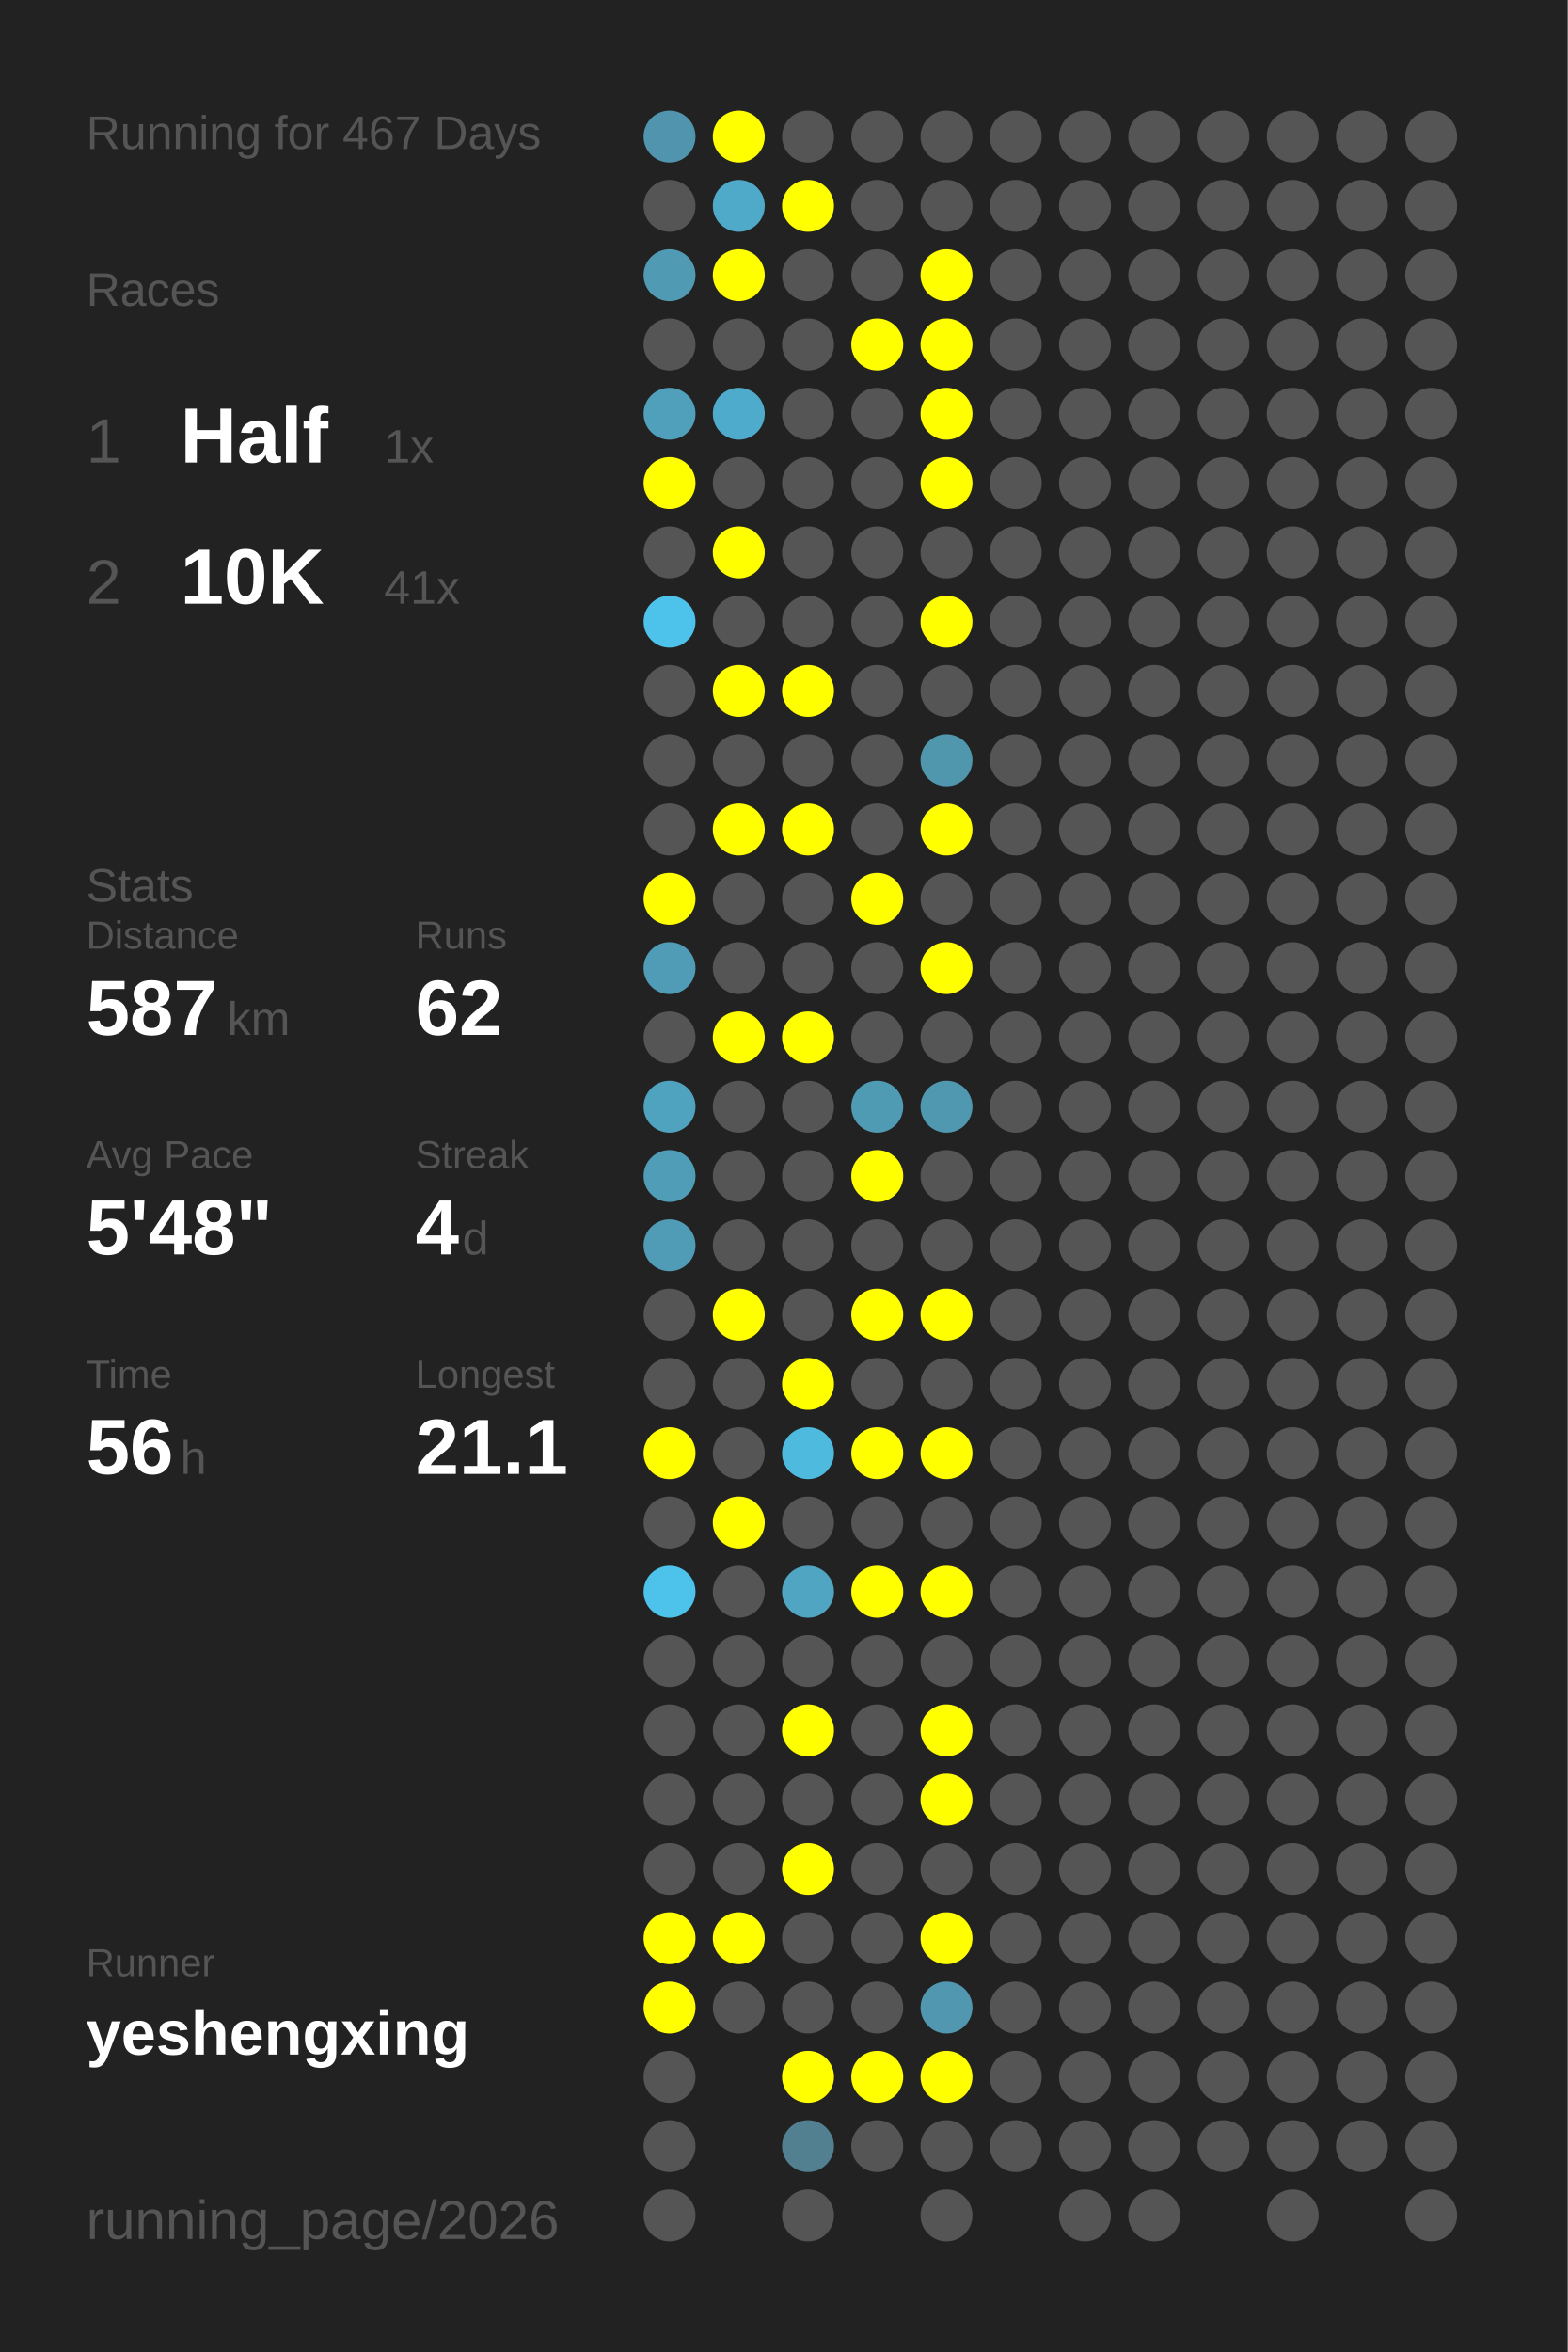
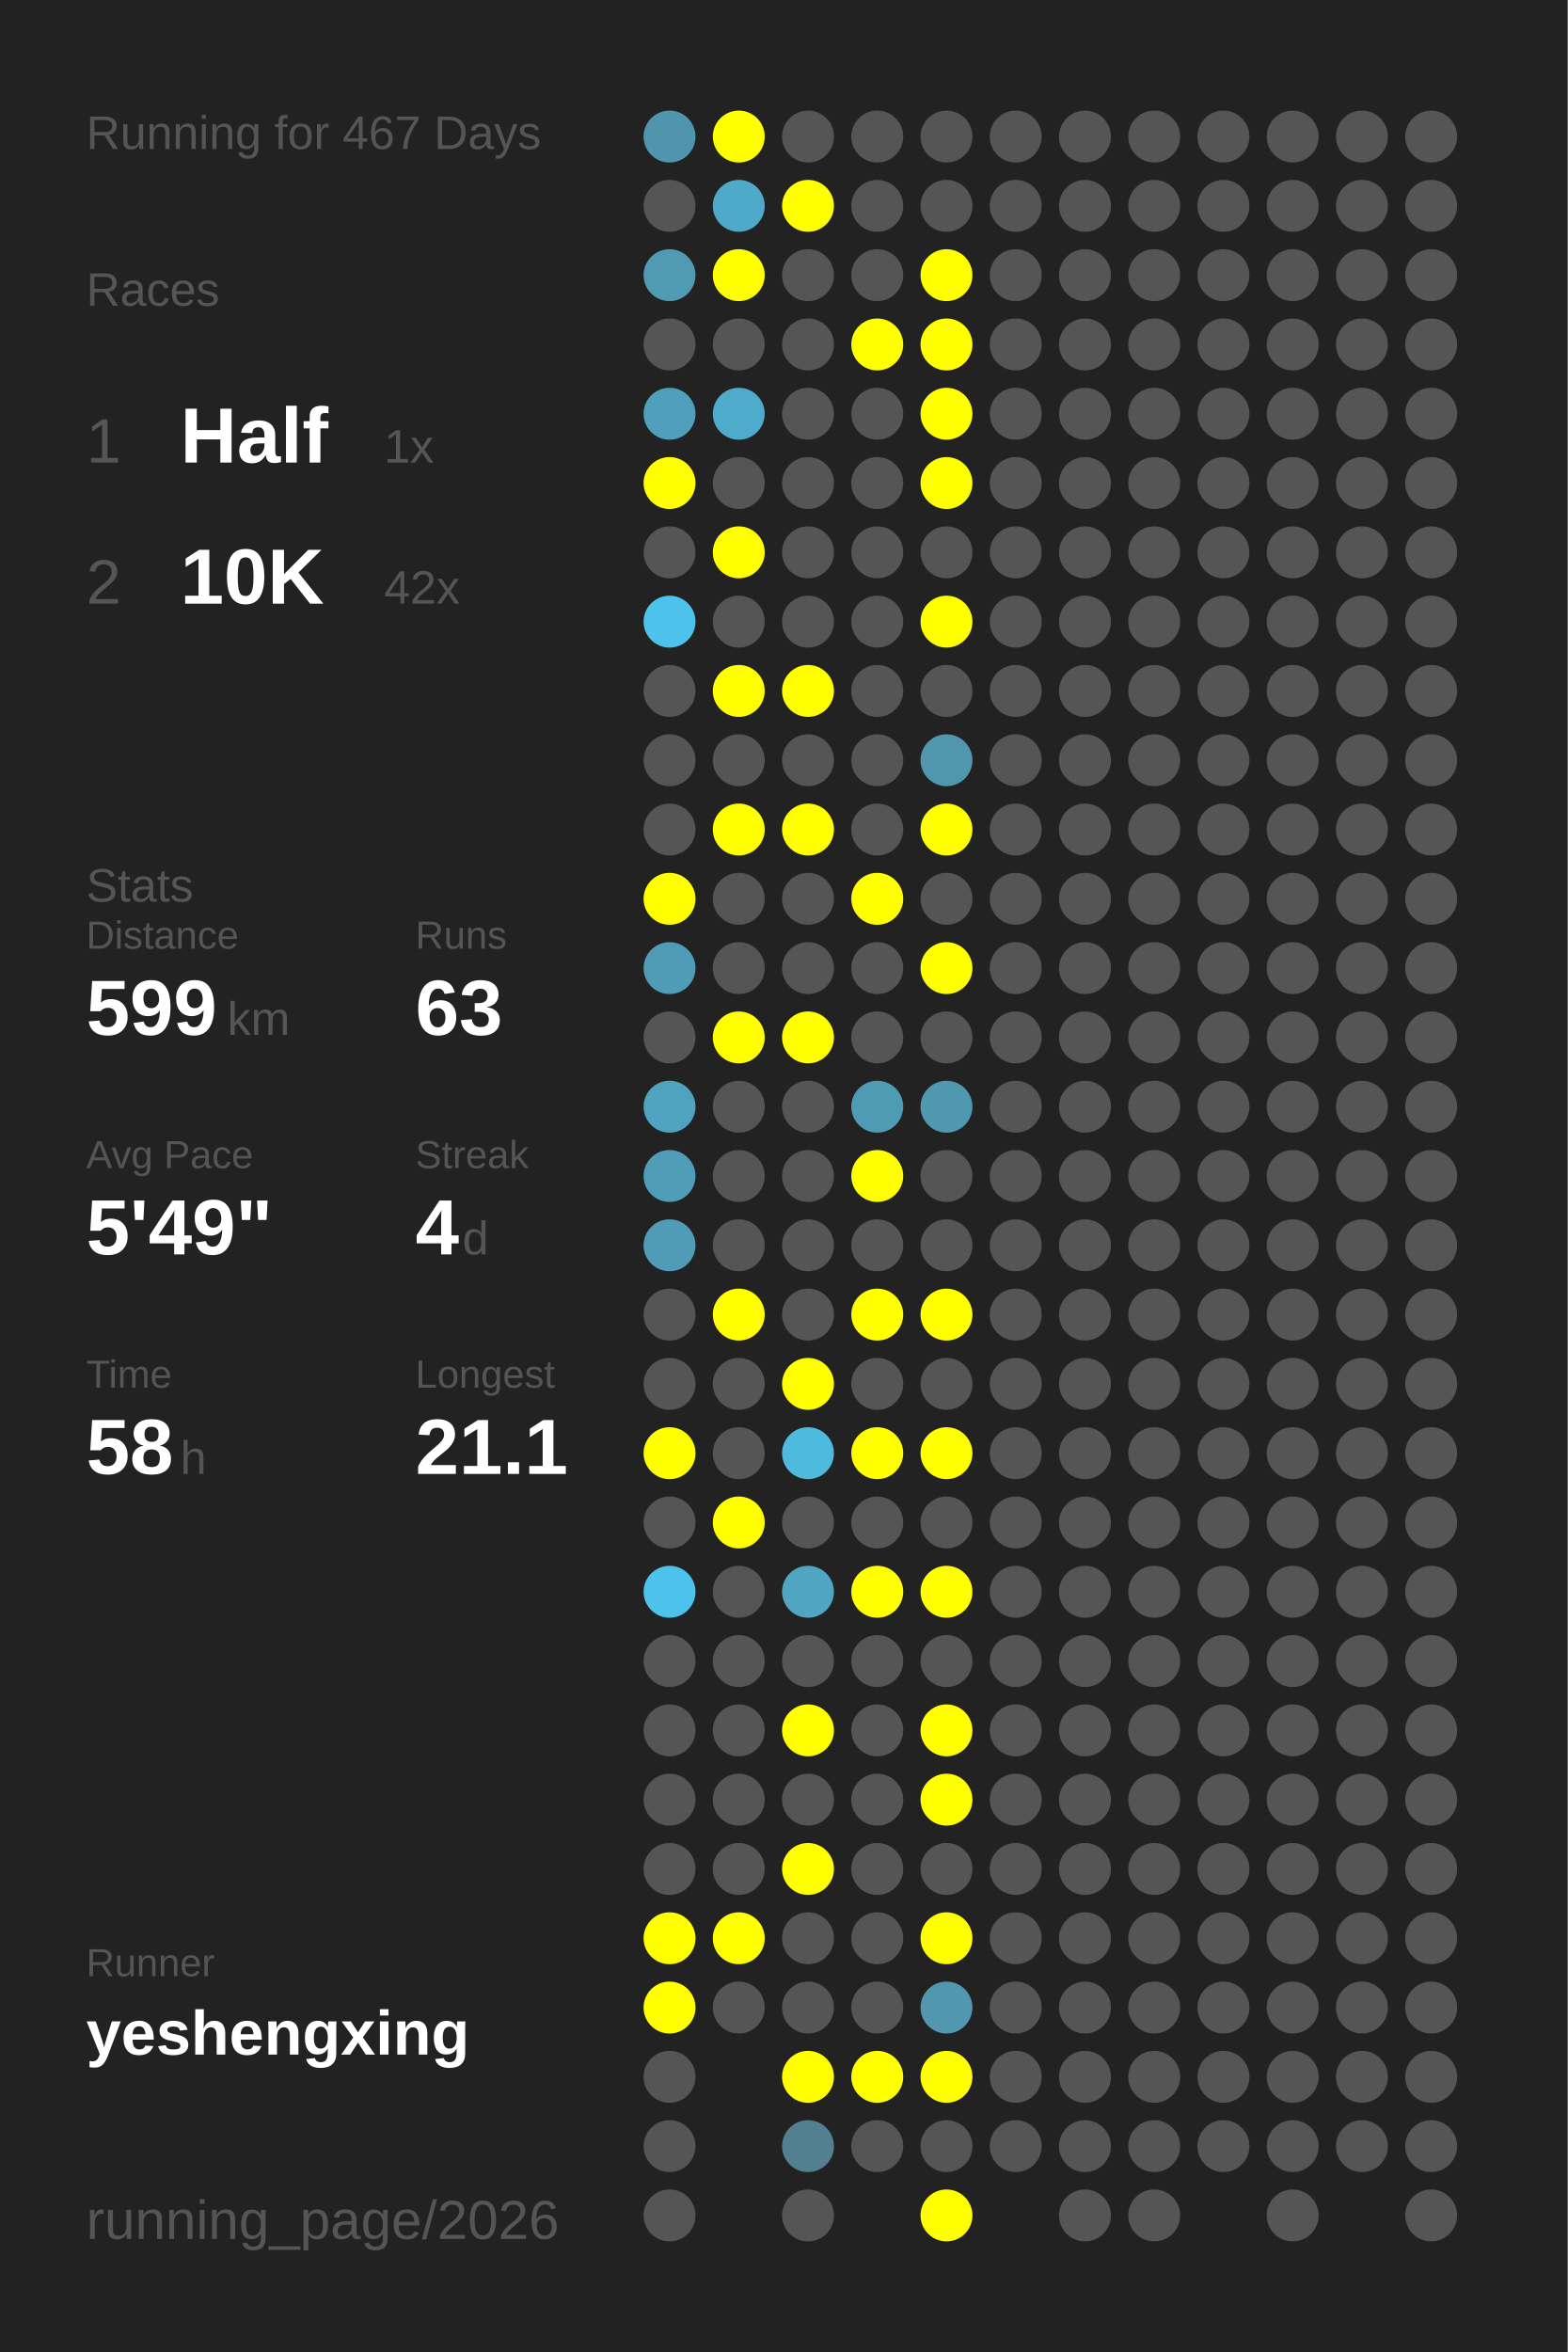
<svg xmlns="http://www.w3.org/2000/svg" baseProfile="full" height="300mm" version="1.1" viewBox="0,0,200,300" width="200mm">
  <defs />
  <rect fill="#222222" height="300" width="200" x="0" y="0" />
  <text fill="#555555" style="font-size:6px; font-family:Arial;" x="11" y="19">Running for 467 Days</text>
  <text fill="#555555" style="font-size:6px; font-family:Arial;" x="11" y="39">Races</text>
  <text fill="#555555" style="font-size:8px; font-family:Arial;" x="11" y="59">1</text>
  <text fill="#FFFFFF" style="font-size:10px; font-family:Arial; font-weight:bold;" x="23" y="59">Half</text>
  <text fill="#555555" style="font-size:6px; font-family:Arial;" x="49" y="59">1x</text>
  <text fill="#555555" style="font-size:8px; font-family:Arial;" x="11" y="77">2</text>
  <text fill="#FFFFFF" style="font-size:10px; font-family:Arial; font-weight:bold;" x="23" y="77">10K</text>
-   <text fill="#555555" style="font-size:6px; font-family:Arial;" x="49" y="77">41x</text>
+   <text fill="#555555" style="font-size:6px; font-family:Arial;" x="49" y="77">42x</text>
  <text fill="#555555" style="font-size:6px; font-family:Arial;" x="11" y="115">Stats</text>
  <text fill="#555555" style="font-size:5px; font-family:Arial;" x="11" y="121">Distance</text>
-   <text fill="#FFFFFF" style="font-size:10px; font-family:Arial; font-weight:bold;" x="11" y="132">587</text>
+   <text fill="#FFFFFF" style="font-size:10px; font-family:Arial; font-weight:bold;" x="11" y="132">599</text>
  <text fill="#555555" style="font-size:6px; font-family:Arial;" x="29" y="132">km</text>
  <text fill="#555555" style="font-size:5px; font-family:Arial;" x="53" y="121">Runs</text>
-   <text fill="#FFFFFF" style="font-size:10px; font-family:Arial; font-weight:bold;" x="53" y="132">62</text>
+   <text fill="#FFFFFF" style="font-size:10px; font-family:Arial; font-weight:bold;" x="53" y="132">63</text>
  <text fill="#555555" style="font-size:5px; font-family:Arial;" x="11" y="149">Avg Pace</text>
-   <text fill="#FFFFFF" style="font-size:10px; font-family:Arial; font-weight:bold;" x="11" y="160">5'48"</text>
+   <text fill="#FFFFFF" style="font-size:10px; font-family:Arial; font-weight:bold;" x="11" y="160">5'49"</text>
  <text fill="#555555" style="font-size:5px; font-family:Arial;" x="53" y="149">Streak</text>
  <text fill="#FFFFFF" style="font-size:10px; font-family:Arial; font-weight:bold;" x="53" y="160">4</text>
  <text fill="#555555" style="font-size:6px; font-family:Arial;" x="59" y="160">d</text>
  <text fill="#555555" style="font-size:5px; font-family:Arial;" x="11" y="177">Time</text>
-   <text fill="#FFFFFF" style="font-size:10px; font-family:Arial; font-weight:bold;" x="11" y="188">56</text>
+   <text fill="#FFFFFF" style="font-size:10px; font-family:Arial; font-weight:bold;" x="11" y="188">58</text>
  <text fill="#555555" style="font-size:6px; font-family:Arial;" x="23" y="188">h</text>
  <text fill="#555555" style="font-size:5px; font-family:Arial;" x="53" y="177">Longest</text>
  <text fill="#FFFFFF" style="font-size:10px; font-family:Arial; font-weight:bold;" x="53" y="188">21.1</text>
  <text fill="#555555" style="font-size:5px; font-family:Arial;" x="11" y="252.065">Runner</text>
  <text fill="#FFFFFF" style="font-size:8px; font-family:Arial; font-weight:bold;" x="11" y="262.065">yeshengxing</text>
  <text fill="#555555" style="font-size:7px; font-family:Arial;" x="11" y="285.581">running_page/2026</text>
  <circle cx="85.417" cy="17.419" fill="#5095ad" r="3.312" />
  <circle cx="85.417" cy="26.258" fill="#555555" r="3.312" />
  <circle cx="85.417" cy="35.097" fill="#509ab3" r="3.312" />
  <circle cx="85.417" cy="43.935" fill="#555555" r="3.312" />
  <circle cx="85.417" cy="52.774" fill="#50a0bb" r="3.312" />
  <circle cx="85.417" cy="61.613" fill="#FFFF00" r="3.312" />
  <circle cx="85.417" cy="70.452" fill="#555555" r="3.312" />
  <circle cx="85.417" cy="79.29" fill="#4dc3eb" r="3.312" />
  <circle cx="85.417" cy="88.129" fill="#555555" r="3.312" />
  <circle cx="85.417" cy="96.968" fill="#555555" r="3.312" />
  <circle cx="85.417" cy="105.806" fill="#555555" r="3.312" />
  <circle cx="85.417" cy="114.645" fill="#FFFF00" r="3.312" />
  <circle cx="85.417" cy="123.484" fill="#509cb6" r="3.312" />
  <circle cx="85.417" cy="132.323" fill="#555555" r="3.312" />
  <circle cx="85.417" cy="141.161" fill="#4fa3bf" r="3.312" />
  <circle cx="85.417" cy="150" fill="#509db7" r="3.312" />
  <circle cx="85.417" cy="158.839" fill="#509bb5" r="3.312" />
  <circle cx="85.417" cy="167.677" fill="#555555" r="3.312" />
  <circle cx="85.417" cy="176.516" fill="#555555" r="3.312" />
  <circle cx="85.417" cy="185.355" fill="#FFFF00" r="3.312" />
  <circle cx="85.417" cy="194.194" fill="#555555" r="3.312" />
  <circle cx="85.417" cy="203.032" fill="#4dc2ea" r="3.312" />
  <circle cx="85.417" cy="211.871" fill="#555555" r="3.312" />
  <circle cx="85.417" cy="220.71" fill="#555555" r="3.312" />
  <circle cx="85.417" cy="229.548" fill="#555555" r="3.312" />
  <circle cx="85.417" cy="238.387" fill="#555555" r="3.312" />
  <circle cx="85.417" cy="247.226" fill="#FFFF00" r="3.312" />
  <circle cx="85.417" cy="256.065" fill="#FFFF00" r="3.312" />
  <circle cx="85.417" cy="264.903" fill="#555555" r="3.312" />
  <circle cx="85.417" cy="273.742" fill="#555555" r="3.312" />
  <circle cx="85.417" cy="282.581" fill="#555555" r="3.312" />
  <circle cx="94.25" cy="17.419" fill="#FFFF00" r="3.312" />
  <circle cx="94.25" cy="26.258" fill="#4fa9c8" r="3.312" />
  <circle cx="94.25" cy="35.097" fill="#FFFF00" r="3.312" />
  <circle cx="94.25" cy="43.935" fill="#555555" r="3.312" />
  <circle cx="94.25" cy="52.774" fill="#4fabcb" r="3.312" />
  <circle cx="94.25" cy="61.613" fill="#555555" r="3.312" />
  <circle cx="94.25" cy="70.452" fill="#FFFF00" r="3.312" />
  <circle cx="94.25" cy="79.29" fill="#555555" r="3.312" />
  <circle cx="94.25" cy="88.129" fill="#FFFF00" r="3.312" />
  <circle cx="94.25" cy="96.968" fill="#555555" r="3.312" />
  <circle cx="94.25" cy="105.806" fill="#FFFF00" r="3.312" />
  <circle cx="94.25" cy="114.645" fill="#555555" r="3.312" />
  <circle cx="94.25" cy="123.484" fill="#555555" r="3.312" />
  <circle cx="94.25" cy="132.323" fill="#FFFF00" r="3.312" />
  <circle cx="94.25" cy="141.161" fill="#555555" r="3.312" />
  <circle cx="94.25" cy="150" fill="#555555" r="3.312" />
  <circle cx="94.25" cy="158.839" fill="#555555" r="3.312" />
  <circle cx="94.25" cy="167.677" fill="#FFFF00" r="3.312" />
  <circle cx="94.25" cy="176.516" fill="#555555" r="3.312" />
  <circle cx="94.25" cy="185.355" fill="#555555" r="3.312" />
  <circle cx="94.25" cy="194.194" fill="#FFFF00" r="3.312" />
  <circle cx="94.25" cy="203.032" fill="#555555" r="3.312" />
  <circle cx="94.25" cy="211.871" fill="#555555" r="3.312" />
  <circle cx="94.25" cy="220.71" fill="#555555" r="3.312" />
  <circle cx="94.25" cy="229.548" fill="#555555" r="3.312" />
  <circle cx="94.25" cy="238.387" fill="#555555" r="3.312" />
  <circle cx="94.25" cy="247.226" fill="#FFFF00" r="3.312" />
  <circle cx="94.25" cy="256.065" fill="#555555" r="3.312" />
  <circle cx="103.083" cy="17.419" fill="#555555" r="3.312" />
  <circle cx="103.083" cy="26.258" fill="#FFFF00" r="3.312" />
  <circle cx="103.083" cy="35.097" fill="#555555" r="3.312" />
  <circle cx="103.083" cy="43.935" fill="#555555" r="3.312" />
  <circle cx="103.083" cy="52.774" fill="#555555" r="3.312" />
  <circle cx="103.083" cy="61.613" fill="#555555" r="3.312" />
  <circle cx="103.083" cy="70.452" fill="#555555" r="3.312" />
  <circle cx="103.083" cy="79.29" fill="#555555" r="3.312" />
  <circle cx="103.083" cy="88.129" fill="#FFFF00" r="3.312" />
  <circle cx="103.083" cy="96.968" fill="#555555" r="3.312" />
  <circle cx="103.083" cy="105.806" fill="#FFFF00" r="3.312" />
  <circle cx="103.083" cy="114.645" fill="#555555" r="3.312" />
  <circle cx="103.083" cy="123.484" fill="#555555" r="3.312" />
  <circle cx="103.083" cy="132.323" fill="#FFFF00" r="3.312" />
  <circle cx="103.083" cy="141.161" fill="#555555" r="3.312" />
  <circle cx="103.083" cy="150" fill="#555555" r="3.312" />
  <circle cx="103.083" cy="158.839" fill="#555555" r="3.312" />
  <circle cx="103.083" cy="167.677" fill="#555555" r="3.312" />
  <circle cx="103.083" cy="176.516" fill="#FFFF00" r="3.312" />
  <circle cx="103.083" cy="185.355" fill="#4ebade" r="3.312" />
  <circle cx="103.083" cy="194.194" fill="#555555" r="3.312" />
  <circle cx="103.083" cy="203.032" fill="#4fa5c2" r="3.312" />
  <circle cx="103.083" cy="211.871" fill="#555555" r="3.312" />
  <circle cx="103.083" cy="220.71" fill="#FFFF00" r="3.312" />
  <circle cx="103.083" cy="229.548" fill="#555555" r="3.312" />
  <circle cx="103.083" cy="238.387" fill="#FFFF00" r="3.312" />
  <circle cx="103.083" cy="247.226" fill="#555555" r="3.312" />
  <circle cx="103.083" cy="256.065" fill="#555555" r="3.312" />
  <circle cx="103.083" cy="264.903" fill="#FFFF00" r="3.312" />
  <circle cx="103.083" cy="273.742" fill="#528090" r="3.312" />
  <circle cx="103.083" cy="282.581" fill="#555555" r="3.312" />
  <circle cx="111.917" cy="17.419" fill="#555555" r="3.312" />
  <circle cx="111.917" cy="26.258" fill="#555555" r="3.312" />
  <circle cx="111.917" cy="35.097" fill="#555555" r="3.312" />
  <circle cx="111.917" cy="43.935" fill="#FFFF00" r="3.312" />
  <circle cx="111.917" cy="52.774" fill="#555555" r="3.312" />
  <circle cx="111.917" cy="61.613" fill="#555555" r="3.312" />
  <circle cx="111.917" cy="70.452" fill="#555555" r="3.312" />
  <circle cx="111.917" cy="79.29" fill="#555555" r="3.312" />
  <circle cx="111.917" cy="88.129" fill="#555555" r="3.312" />
  <circle cx="111.917" cy="96.968" fill="#555555" r="3.312" />
  <circle cx="111.917" cy="105.806" fill="#555555" r="3.312" />
  <circle cx="111.917" cy="114.645" fill="#FFFF00" r="3.312" />
  <circle cx="111.917" cy="123.484" fill="#555555" r="3.312" />
  <circle cx="111.917" cy="132.323" fill="#555555" r="3.312" />
  <circle cx="111.917" cy="141.161" fill="#509bb4" r="3.312" />
  <circle cx="111.917" cy="150" fill="#FFFF00" r="3.312" />
  <circle cx="111.917" cy="158.839" fill="#555555" r="3.312" />
  <circle cx="111.917" cy="167.677" fill="#FFFF00" r="3.312" />
  <circle cx="111.917" cy="176.516" fill="#555555" r="3.312" />
  <circle cx="111.917" cy="185.355" fill="#FFFF00" r="3.312" />
  <circle cx="111.917" cy="194.194" fill="#555555" r="3.312" />
  <circle cx="111.917" cy="203.032" fill="#FFFF00" r="3.312" />
  <circle cx="111.917" cy="211.871" fill="#555555" r="3.312" />
  <circle cx="111.917" cy="220.71" fill="#555555" r="3.312" />
  <circle cx="111.917" cy="229.548" fill="#555555" r="3.312" />
  <circle cx="111.917" cy="238.387" fill="#555555" r="3.312" />
  <circle cx="111.917" cy="247.226" fill="#555555" r="3.312" />
  <circle cx="111.917" cy="256.065" fill="#555555" r="3.312" />
  <circle cx="111.917" cy="264.903" fill="#FFFF00" r="3.312" />
  <circle cx="111.917" cy="273.742" fill="#555555" r="3.312" />
  <circle cx="120.75" cy="17.419" fill="#555555" r="3.312" />
  <circle cx="120.75" cy="26.258" fill="#555555" r="3.312" />
  <circle cx="120.75" cy="35.097" fill="#FFFF00" r="3.312" />
  <circle cx="120.75" cy="43.935" fill="#FFFF00" r="3.312" />
  <circle cx="120.75" cy="52.774" fill="#FFFF00" r="3.312" />
  <circle cx="120.75" cy="61.613" fill="#FFFF00" r="3.312" />
  <circle cx="120.75" cy="70.452" fill="#555555" r="3.312" />
  <circle cx="120.75" cy="79.29" fill="#FFFF00" r="3.312" />
  <circle cx="120.75" cy="88.129" fill="#555555" r="3.312" />
  <circle cx="120.75" cy="96.968" fill="#5096ad" r="3.312" />
  <circle cx="120.75" cy="105.806" fill="#FFFF00" r="3.312" />
  <circle cx="120.75" cy="114.645" fill="#555555" r="3.312" />
  <circle cx="120.75" cy="123.484" fill="#FFFF00" r="3.312" />
  <circle cx="120.75" cy="132.323" fill="#555555" r="3.312" />
  <circle cx="120.75" cy="141.161" fill="#5098b0" r="3.312" />
  <circle cx="120.75" cy="150" fill="#555555" r="3.312" />
  <circle cx="120.75" cy="158.839" fill="#555555" r="3.312" />
  <circle cx="120.75" cy="167.677" fill="#FFFF00" r="3.312" />
  <circle cx="120.75" cy="176.516" fill="#555555" r="3.312" />
  <circle cx="120.75" cy="185.355" fill="#FFFF00" r="3.312" />
  <circle cx="120.75" cy="194.194" fill="#555555" r="3.312" />
  <circle cx="120.75" cy="203.032" fill="#FFFF00" r="3.312" />
  <circle cx="120.75" cy="211.871" fill="#555555" r="3.312" />
  <circle cx="120.75" cy="220.71" fill="#FFFF00" r="3.312" />
  <circle cx="120.75" cy="229.548" fill="#FFFF00" r="3.312" />
  <circle cx="120.75" cy="238.387" fill="#555555" r="3.312" />
  <circle cx="120.75" cy="247.226" fill="#FFFF00" r="3.312" />
  <circle cx="120.75" cy="256.065" fill="#5097af" r="3.312" />
  <circle cx="120.75" cy="264.903" fill="#FFFF00" r="3.312" />
  <circle cx="120.75" cy="273.742" fill="#555555" r="3.312" />
-   <circle cx="120.75" cy="282.581" fill="#555555" r="3.312" />
+   <circle cx="120.75" cy="282.581" fill="#FFFF00" r="3.312" />
  <circle cx="129.583" cy="17.419" fill="#555555" r="3.312" />
  <circle cx="129.583" cy="26.258" fill="#555555" r="3.312" />
  <circle cx="129.583" cy="35.097" fill="#555555" r="3.312" />
  <circle cx="129.583" cy="43.935" fill="#555555" r="3.312" />
  <circle cx="129.583" cy="52.774" fill="#555555" r="3.312" />
  <circle cx="129.583" cy="61.613" fill="#555555" r="3.312" />
  <circle cx="129.583" cy="70.452" fill="#555555" r="3.312" />
  <circle cx="129.583" cy="79.29" fill="#555555" r="3.312" />
  <circle cx="129.583" cy="88.129" fill="#555555" r="3.312" />
  <circle cx="129.583" cy="96.968" fill="#555555" r="3.312" />
  <circle cx="129.583" cy="105.806" fill="#555555" r="3.312" />
  <circle cx="129.583" cy="114.645" fill="#555555" r="3.312" />
  <circle cx="129.583" cy="123.484" fill="#555555" r="3.312" />
  <circle cx="129.583" cy="132.323" fill="#555555" r="3.312" />
  <circle cx="129.583" cy="141.161" fill="#555555" r="3.312" />
  <circle cx="129.583" cy="150" fill="#555555" r="3.312" />
  <circle cx="129.583" cy="158.839" fill="#555555" r="3.312" />
  <circle cx="129.583" cy="167.677" fill="#555555" r="3.312" />
  <circle cx="129.583" cy="176.516" fill="#555555" r="3.312" />
  <circle cx="129.583" cy="185.355" fill="#555555" r="3.312" />
  <circle cx="129.583" cy="194.194" fill="#555555" r="3.312" />
  <circle cx="129.583" cy="203.032" fill="#555555" r="3.312" />
  <circle cx="129.583" cy="211.871" fill="#555555" r="3.312" />
  <circle cx="129.583" cy="220.71" fill="#555555" r="3.312" />
  <circle cx="129.583" cy="229.548" fill="#555555" r="3.312" />
  <circle cx="129.583" cy="238.387" fill="#555555" r="3.312" />
  <circle cx="129.583" cy="247.226" fill="#555555" r="3.312" />
  <circle cx="129.583" cy="256.065" fill="#555555" r="3.312" />
  <circle cx="129.583" cy="264.903" fill="#555555" r="3.312" />
  <circle cx="129.583" cy="273.742" fill="#555555" r="3.312" />
  <circle cx="138.417" cy="17.419" fill="#555555" r="3.312" />
  <circle cx="138.417" cy="26.258" fill="#555555" r="3.312" />
  <circle cx="138.417" cy="35.097" fill="#555555" r="3.312" />
  <circle cx="138.417" cy="43.935" fill="#555555" r="3.312" />
  <circle cx="138.417" cy="52.774" fill="#555555" r="3.312" />
  <circle cx="138.417" cy="61.613" fill="#555555" r="3.312" />
  <circle cx="138.417" cy="70.452" fill="#555555" r="3.312" />
  <circle cx="138.417" cy="79.29" fill="#555555" r="3.312" />
  <circle cx="138.417" cy="88.129" fill="#555555" r="3.312" />
  <circle cx="138.417" cy="96.968" fill="#555555" r="3.312" />
  <circle cx="138.417" cy="105.806" fill="#555555" r="3.312" />
  <circle cx="138.417" cy="114.645" fill="#555555" r="3.312" />
  <circle cx="138.417" cy="123.484" fill="#555555" r="3.312" />
  <circle cx="138.417" cy="132.323" fill="#555555" r="3.312" />
  <circle cx="138.417" cy="141.161" fill="#555555" r="3.312" />
  <circle cx="138.417" cy="150" fill="#555555" r="3.312" />
  <circle cx="138.417" cy="158.839" fill="#555555" r="3.312" />
  <circle cx="138.417" cy="167.677" fill="#555555" r="3.312" />
  <circle cx="138.417" cy="176.516" fill="#555555" r="3.312" />
  <circle cx="138.417" cy="185.355" fill="#555555" r="3.312" />
  <circle cx="138.417" cy="194.194" fill="#555555" r="3.312" />
  <circle cx="138.417" cy="203.032" fill="#555555" r="3.312" />
  <circle cx="138.417" cy="211.871" fill="#555555" r="3.312" />
  <circle cx="138.417" cy="220.71" fill="#555555" r="3.312" />
  <circle cx="138.417" cy="229.548" fill="#555555" r="3.312" />
  <circle cx="138.417" cy="238.387" fill="#555555" r="3.312" />
  <circle cx="138.417" cy="247.226" fill="#555555" r="3.312" />
  <circle cx="138.417" cy="256.065" fill="#555555" r="3.312" />
  <circle cx="138.417" cy="264.903" fill="#555555" r="3.312" />
  <circle cx="138.417" cy="273.742" fill="#555555" r="3.312" />
  <circle cx="138.417" cy="282.581" fill="#555555" r="3.312" />
  <circle cx="147.25" cy="17.419" fill="#555555" r="3.312" />
  <circle cx="147.25" cy="26.258" fill="#555555" r="3.312" />
  <circle cx="147.25" cy="35.097" fill="#555555" r="3.312" />
  <circle cx="147.25" cy="43.935" fill="#555555" r="3.312" />
  <circle cx="147.25" cy="52.774" fill="#555555" r="3.312" />
  <circle cx="147.25" cy="61.613" fill="#555555" r="3.312" />
  <circle cx="147.25" cy="70.452" fill="#555555" r="3.312" />
  <circle cx="147.25" cy="79.29" fill="#555555" r="3.312" />
  <circle cx="147.25" cy="88.129" fill="#555555" r="3.312" />
  <circle cx="147.25" cy="96.968" fill="#555555" r="3.312" />
  <circle cx="147.25" cy="105.806" fill="#555555" r="3.312" />
  <circle cx="147.25" cy="114.645" fill="#555555" r="3.312" />
  <circle cx="147.25" cy="123.484" fill="#555555" r="3.312" />
  <circle cx="147.25" cy="132.323" fill="#555555" r="3.312" />
  <circle cx="147.25" cy="141.161" fill="#555555" r="3.312" />
  <circle cx="147.25" cy="150" fill="#555555" r="3.312" />
  <circle cx="147.25" cy="158.839" fill="#555555" r="3.312" />
  <circle cx="147.25" cy="167.677" fill="#555555" r="3.312" />
  <circle cx="147.25" cy="176.516" fill="#555555" r="3.312" />
  <circle cx="147.25" cy="185.355" fill="#555555" r="3.312" />
  <circle cx="147.25" cy="194.194" fill="#555555" r="3.312" />
  <circle cx="147.25" cy="203.032" fill="#555555" r="3.312" />
  <circle cx="147.25" cy="211.871" fill="#555555" r="3.312" />
  <circle cx="147.25" cy="220.71" fill="#555555" r="3.312" />
  <circle cx="147.25" cy="229.548" fill="#555555" r="3.312" />
  <circle cx="147.25" cy="238.387" fill="#555555" r="3.312" />
  <circle cx="147.25" cy="247.226" fill="#555555" r="3.312" />
  <circle cx="147.25" cy="256.065" fill="#555555" r="3.312" />
  <circle cx="147.25" cy="264.903" fill="#555555" r="3.312" />
  <circle cx="147.25" cy="273.742" fill="#555555" r="3.312" />
  <circle cx="147.25" cy="282.581" fill="#555555" r="3.312" />
  <circle cx="156.083" cy="17.419" fill="#555555" r="3.312" />
  <circle cx="156.083" cy="26.258" fill="#555555" r="3.312" />
  <circle cx="156.083" cy="35.097" fill="#555555" r="3.312" />
  <circle cx="156.083" cy="43.935" fill="#555555" r="3.312" />
  <circle cx="156.083" cy="52.774" fill="#555555" r="3.312" />
  <circle cx="156.083" cy="61.613" fill="#555555" r="3.312" />
  <circle cx="156.083" cy="70.452" fill="#555555" r="3.312" />
  <circle cx="156.083" cy="79.29" fill="#555555" r="3.312" />
  <circle cx="156.083" cy="88.129" fill="#555555" r="3.312" />
  <circle cx="156.083" cy="96.968" fill="#555555" r="3.312" />
  <circle cx="156.083" cy="105.806" fill="#555555" r="3.312" />
  <circle cx="156.083" cy="114.645" fill="#555555" r="3.312" />
  <circle cx="156.083" cy="123.484" fill="#555555" r="3.312" />
  <circle cx="156.083" cy="132.323" fill="#555555" r="3.312" />
  <circle cx="156.083" cy="141.161" fill="#555555" r="3.312" />
  <circle cx="156.083" cy="150" fill="#555555" r="3.312" />
  <circle cx="156.083" cy="158.839" fill="#555555" r="3.312" />
  <circle cx="156.083" cy="167.677" fill="#555555" r="3.312" />
  <circle cx="156.083" cy="176.516" fill="#555555" r="3.312" />
  <circle cx="156.083" cy="185.355" fill="#555555" r="3.312" />
  <circle cx="156.083" cy="194.194" fill="#555555" r="3.312" />
  <circle cx="156.083" cy="203.032" fill="#555555" r="3.312" />
  <circle cx="156.083" cy="211.871" fill="#555555" r="3.312" />
  <circle cx="156.083" cy="220.71" fill="#555555" r="3.312" />
  <circle cx="156.083" cy="229.548" fill="#555555" r="3.312" />
  <circle cx="156.083" cy="238.387" fill="#555555" r="3.312" />
  <circle cx="156.083" cy="247.226" fill="#555555" r="3.312" />
  <circle cx="156.083" cy="256.065" fill="#555555" r="3.312" />
  <circle cx="156.083" cy="264.903" fill="#555555" r="3.312" />
  <circle cx="156.083" cy="273.742" fill="#555555" r="3.312" />
  <circle cx="164.917" cy="17.419" fill="#555555" r="3.312" />
  <circle cx="164.917" cy="26.258" fill="#555555" r="3.312" />
  <circle cx="164.917" cy="35.097" fill="#555555" r="3.312" />
  <circle cx="164.917" cy="43.935" fill="#555555" r="3.312" />
  <circle cx="164.917" cy="52.774" fill="#555555" r="3.312" />
  <circle cx="164.917" cy="61.613" fill="#555555" r="3.312" />
  <circle cx="164.917" cy="70.452" fill="#555555" r="3.312" />
  <circle cx="164.917" cy="79.29" fill="#555555" r="3.312" />
  <circle cx="164.917" cy="88.129" fill="#555555" r="3.312" />
  <circle cx="164.917" cy="96.968" fill="#555555" r="3.312" />
  <circle cx="164.917" cy="105.806" fill="#555555" r="3.312" />
  <circle cx="164.917" cy="114.645" fill="#555555" r="3.312" />
  <circle cx="164.917" cy="123.484" fill="#555555" r="3.312" />
  <circle cx="164.917" cy="132.323" fill="#555555" r="3.312" />
  <circle cx="164.917" cy="141.161" fill="#555555" r="3.312" />
  <circle cx="164.917" cy="150" fill="#555555" r="3.312" />
  <circle cx="164.917" cy="158.839" fill="#555555" r="3.312" />
  <circle cx="164.917" cy="167.677" fill="#555555" r="3.312" />
  <circle cx="164.917" cy="176.516" fill="#555555" r="3.312" />
  <circle cx="164.917" cy="185.355" fill="#555555" r="3.312" />
  <circle cx="164.917" cy="194.194" fill="#555555" r="3.312" />
  <circle cx="164.917" cy="203.032" fill="#555555" r="3.312" />
  <circle cx="164.917" cy="211.871" fill="#555555" r="3.312" />
  <circle cx="164.917" cy="220.71" fill="#555555" r="3.312" />
  <circle cx="164.917" cy="229.548" fill="#555555" r="3.312" />
  <circle cx="164.917" cy="238.387" fill="#555555" r="3.312" />
  <circle cx="164.917" cy="247.226" fill="#555555" r="3.312" />
  <circle cx="164.917" cy="256.065" fill="#555555" r="3.312" />
  <circle cx="164.917" cy="264.903" fill="#555555" r="3.312" />
  <circle cx="164.917" cy="273.742" fill="#555555" r="3.312" />
  <circle cx="164.917" cy="282.581" fill="#555555" r="3.312" />
  <circle cx="173.75" cy="17.419" fill="#555555" r="3.312" />
  <circle cx="173.75" cy="26.258" fill="#555555" r="3.312" />
  <circle cx="173.75" cy="35.097" fill="#555555" r="3.312" />
  <circle cx="173.75" cy="43.935" fill="#555555" r="3.312" />
  <circle cx="173.75" cy="52.774" fill="#555555" r="3.312" />
  <circle cx="173.75" cy="61.613" fill="#555555" r="3.312" />
  <circle cx="173.75" cy="70.452" fill="#555555" r="3.312" />
  <circle cx="173.75" cy="79.29" fill="#555555" r="3.312" />
  <circle cx="173.75" cy="88.129" fill="#555555" r="3.312" />
  <circle cx="173.75" cy="96.968" fill="#555555" r="3.312" />
  <circle cx="173.75" cy="105.806" fill="#555555" r="3.312" />
  <circle cx="173.75" cy="114.645" fill="#555555" r="3.312" />
  <circle cx="173.75" cy="123.484" fill="#555555" r="3.312" />
  <circle cx="173.75" cy="132.323" fill="#555555" r="3.312" />
  <circle cx="173.75" cy="141.161" fill="#555555" r="3.312" />
  <circle cx="173.75" cy="150" fill="#555555" r="3.312" />
  <circle cx="173.75" cy="158.839" fill="#555555" r="3.312" />
  <circle cx="173.75" cy="167.677" fill="#555555" r="3.312" />
  <circle cx="173.75" cy="176.516" fill="#555555" r="3.312" />
  <circle cx="173.75" cy="185.355" fill="#555555" r="3.312" />
  <circle cx="173.75" cy="194.194" fill="#555555" r="3.312" />
  <circle cx="173.75" cy="203.032" fill="#555555" r="3.312" />
  <circle cx="173.75" cy="211.871" fill="#555555" r="3.312" />
  <circle cx="173.75" cy="220.71" fill="#555555" r="3.312" />
  <circle cx="173.75" cy="229.548" fill="#555555" r="3.312" />
  <circle cx="173.75" cy="238.387" fill="#555555" r="3.312" />
  <circle cx="173.75" cy="247.226" fill="#555555" r="3.312" />
  <circle cx="173.75" cy="256.065" fill="#555555" r="3.312" />
  <circle cx="173.75" cy="264.903" fill="#555555" r="3.312" />
  <circle cx="173.75" cy="273.742" fill="#555555" r="3.312" />
  <circle cx="182.583" cy="17.419" fill="#555555" r="3.312" />
  <circle cx="182.583" cy="26.258" fill="#555555" r="3.312" />
  <circle cx="182.583" cy="35.097" fill="#555555" r="3.312" />
  <circle cx="182.583" cy="43.935" fill="#555555" r="3.312" />
  <circle cx="182.583" cy="52.774" fill="#555555" r="3.312" />
  <circle cx="182.583" cy="61.613" fill="#555555" r="3.312" />
  <circle cx="182.583" cy="70.452" fill="#555555" r="3.312" />
  <circle cx="182.583" cy="79.29" fill="#555555" r="3.312" />
  <circle cx="182.583" cy="88.129" fill="#555555" r="3.312" />
  <circle cx="182.583" cy="96.968" fill="#555555" r="3.312" />
  <circle cx="182.583" cy="105.806" fill="#555555" r="3.312" />
  <circle cx="182.583" cy="114.645" fill="#555555" r="3.312" />
  <circle cx="182.583" cy="123.484" fill="#555555" r="3.312" />
  <circle cx="182.583" cy="132.323" fill="#555555" r="3.312" />
  <circle cx="182.583" cy="141.161" fill="#555555" r="3.312" />
  <circle cx="182.583" cy="150" fill="#555555" r="3.312" />
  <circle cx="182.583" cy="158.839" fill="#555555" r="3.312" />
  <circle cx="182.583" cy="167.677" fill="#555555" r="3.312" />
  <circle cx="182.583" cy="176.516" fill="#555555" r="3.312" />
  <circle cx="182.583" cy="185.355" fill="#555555" r="3.312" />
  <circle cx="182.583" cy="194.194" fill="#555555" r="3.312" />
  <circle cx="182.583" cy="203.032" fill="#555555" r="3.312" />
  <circle cx="182.583" cy="211.871" fill="#555555" r="3.312" />
  <circle cx="182.583" cy="220.71" fill="#555555" r="3.312" />
  <circle cx="182.583" cy="229.548" fill="#555555" r="3.312" />
  <circle cx="182.583" cy="238.387" fill="#555555" r="3.312" />
  <circle cx="182.583" cy="247.226" fill="#555555" r="3.312" />
  <circle cx="182.583" cy="256.065" fill="#555555" r="3.312" />
  <circle cx="182.583" cy="264.903" fill="#555555" r="3.312" />
  <circle cx="182.583" cy="273.742" fill="#555555" r="3.312" />
  <circle cx="182.583" cy="282.581" fill="#555555" r="3.312" />
</svg>
